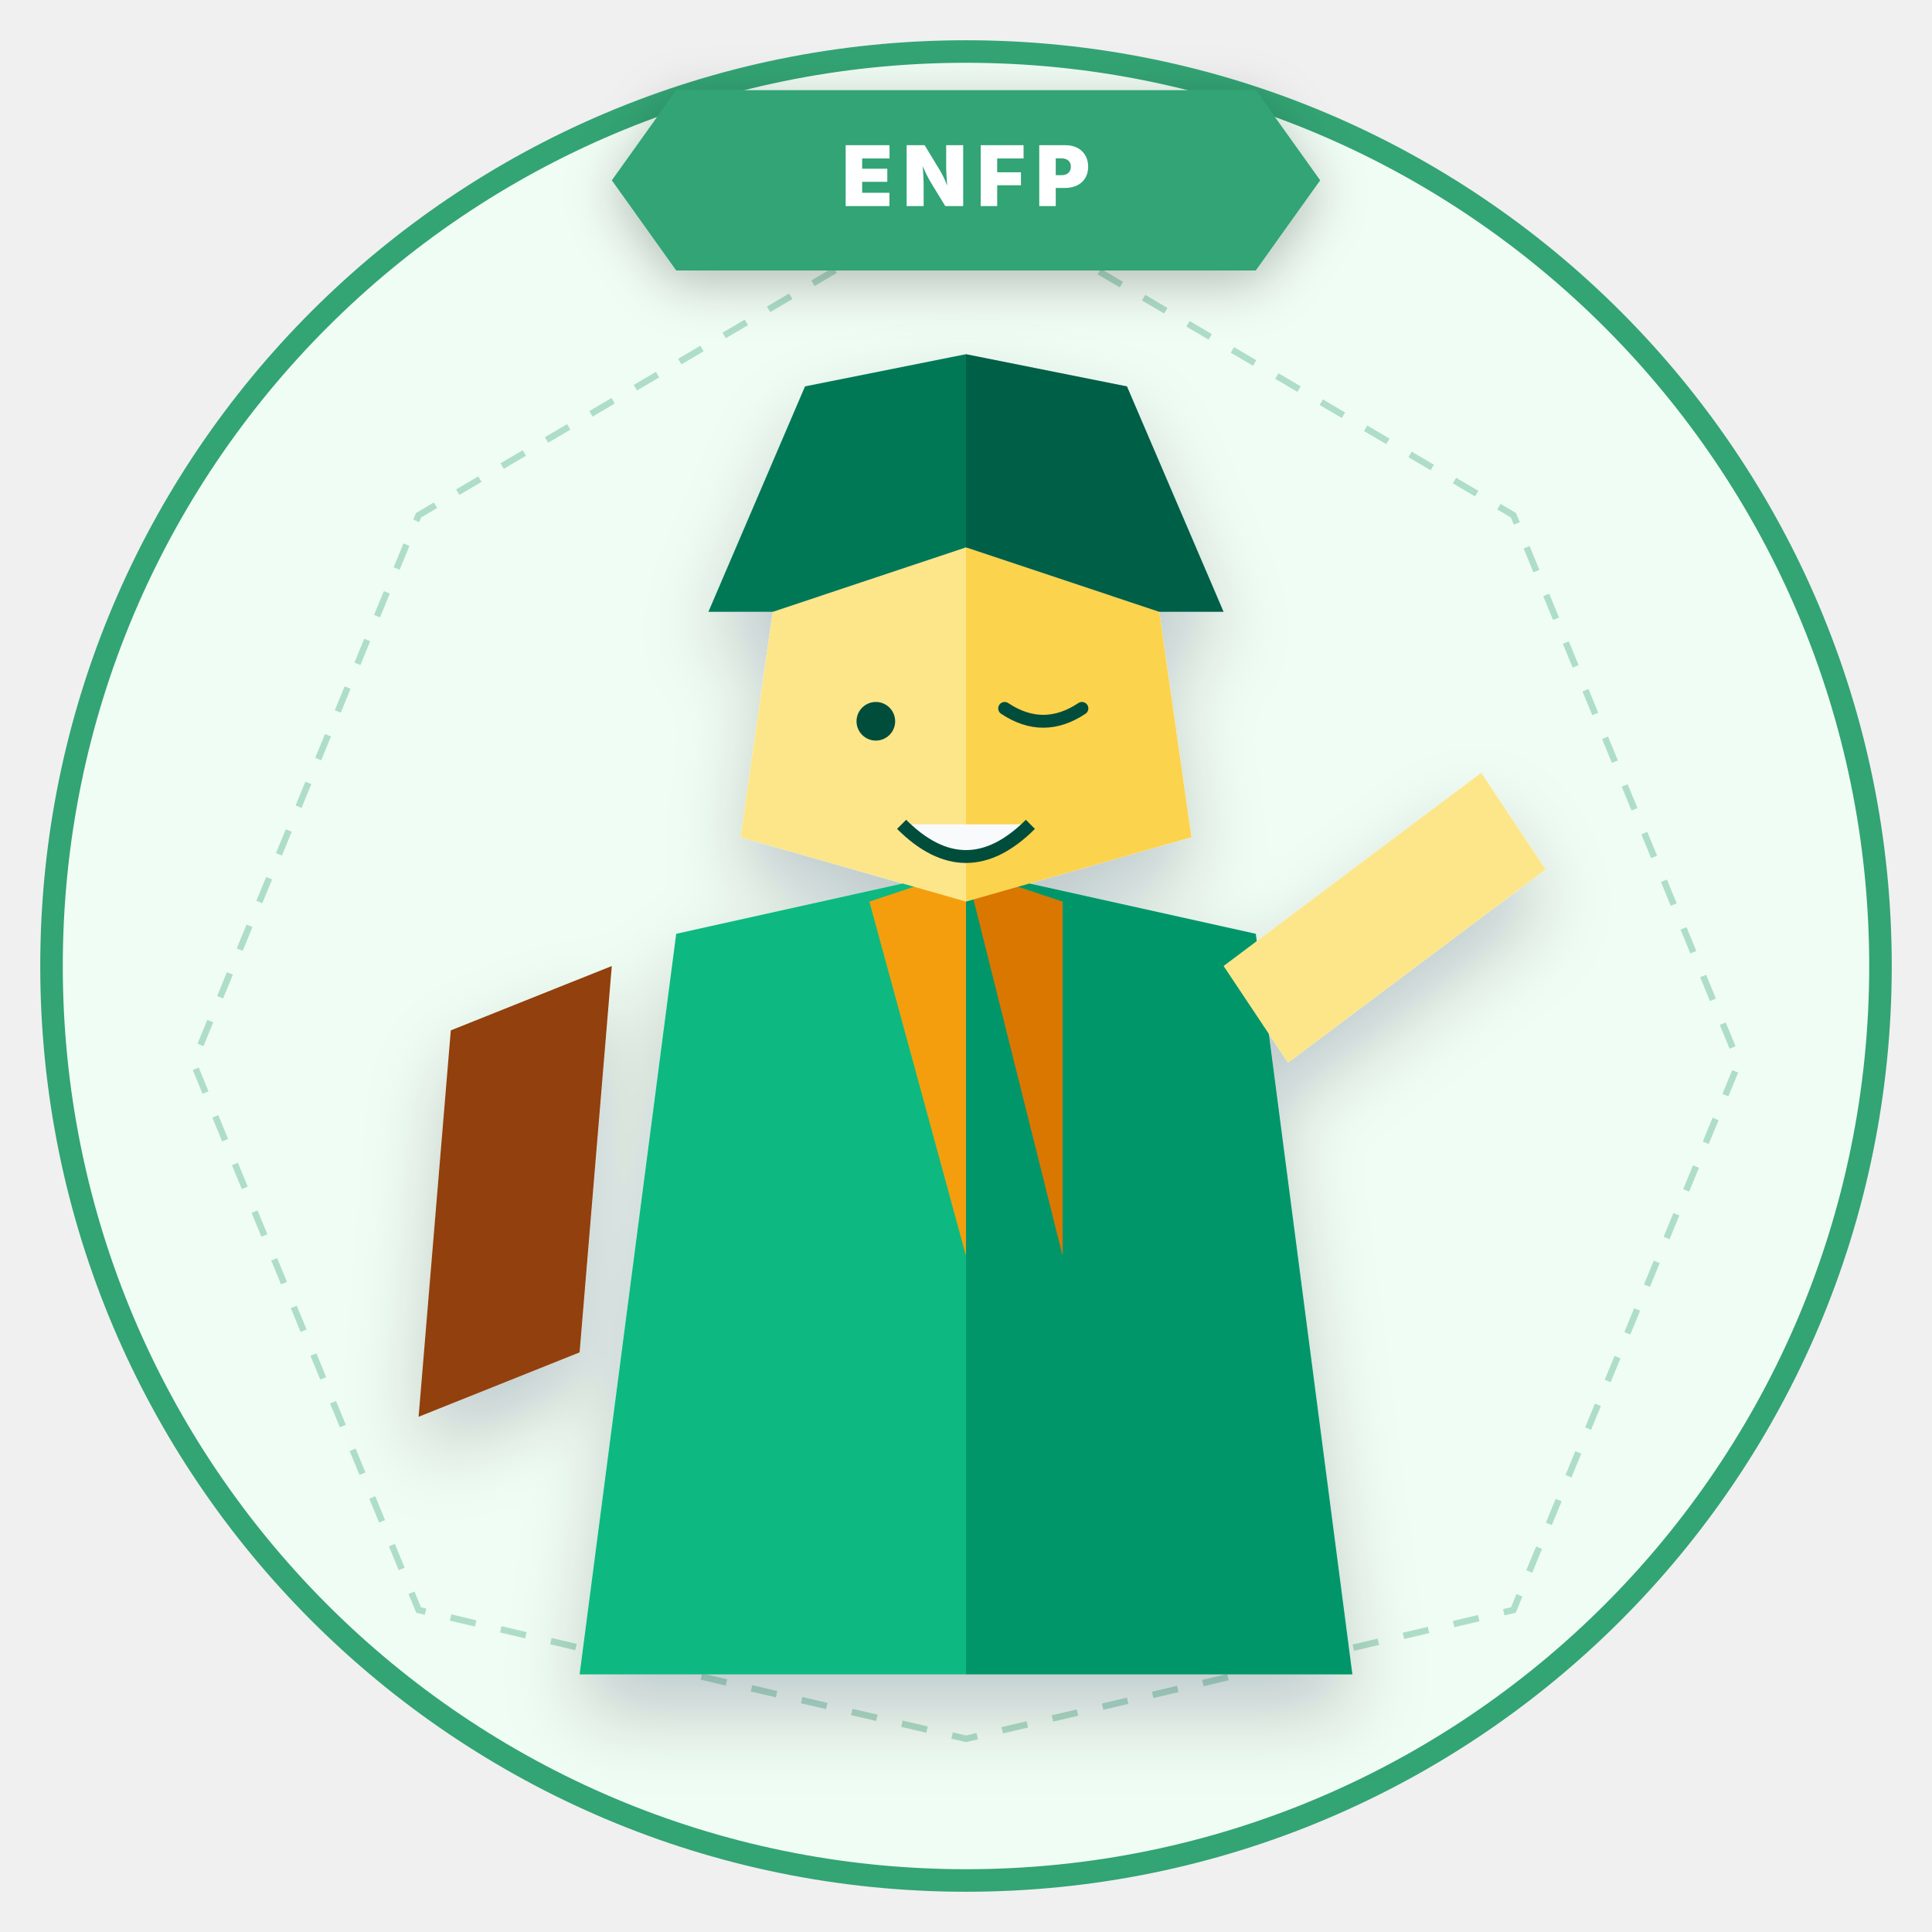
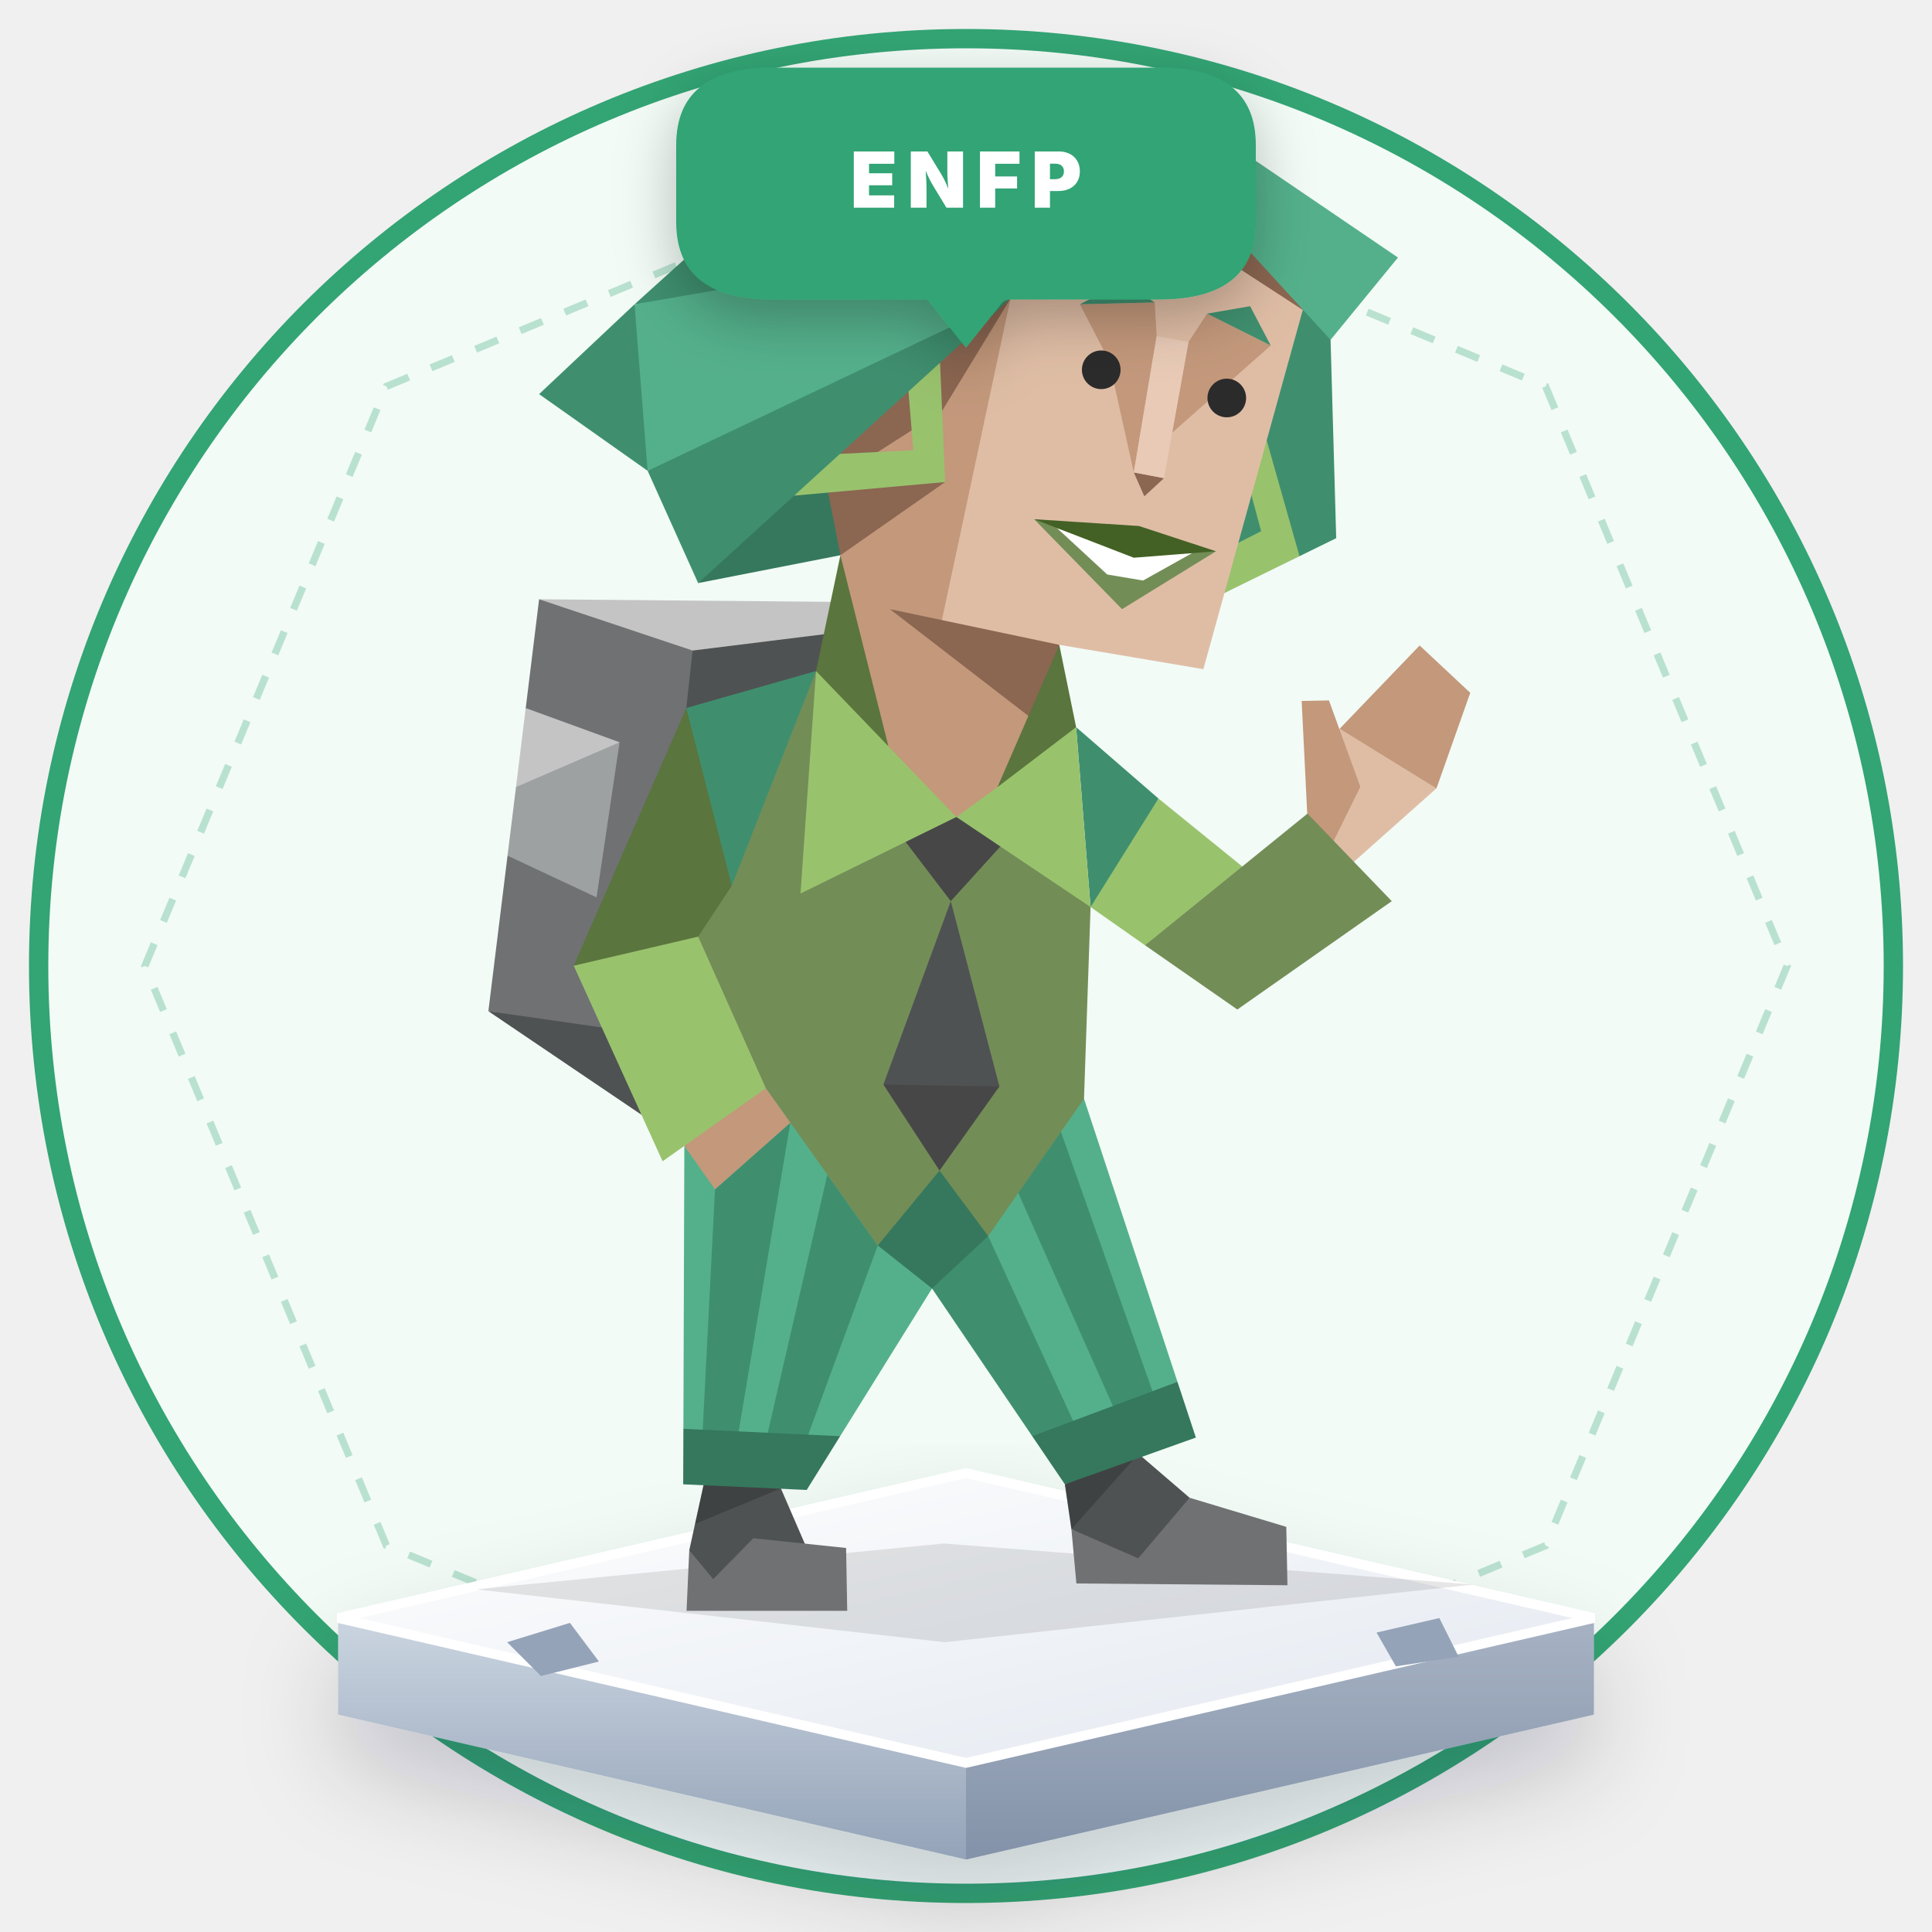
- <svg xmlns="http://www.w3.org/2000/svg" viewBox="0 0 300 300" width="100%" height="100%">
+ <svg xmlns="http://www.w3.org/2000/svg" viewBox="0 0 400 400" width="100%" height="100%">
  <defs>
-     <filter id="facetShadow_enfp" x="-20%" y="-20%" width="140%" height="140%">
-       <feDropShadow dx="0" dy="6" stdDeviation="6" flood-color="#0f172a" flood-opacity="0.2" />
+     <style>
+       .cls-1,.cls-10,.cls-11,.cls-12,.cls-13,.cls-14,.cls-15,.cls-16,.cls-17,.cls-18,.cls-19,.cls-2,.cls-20,.cls-21,.cls-3,.cls-4,.cls-5,.cls-6,.cls-7,.cls-8,.cls-9{fill-rule:evenodd;}.cls-1{opacity:0.1;}.cls-2{fill:#4f5253;}.cls-3{opacity:0.2;}.cls-4{fill:#6f7173;}.cls-5{fill:#54b08b;}.cls-6{fill:#3f8f6f;}.cls-7{fill:#35785d;}.cls-8{fill:#dfbda5;}.cls-9{fill:#c3987b;}.cls-10{fill:#c4c4c4;}.cls-11{fill:#9da1a2;}.cls-12{fill:#738d57;}.cls-13{fill:#474747;}.cls-14{fill:#5a753d;}.cls-15{fill:#99c26d;}.cls-16{fill:#8b6651;}.cls-17{fill:#e8cab6;}.cls-18{fill:#fff;}.cls-19{fill:#446125;}.cls-20{fill:#72c9a6;}.cls-21{fill:#2b2b2b;}
+     </style>
+     <linearGradient id="pedestalTop_enfp" x1="0" y1="0" x2="1" y2="1">
+       <stop offset="0%" stop-color="#ffffff" />
+       <stop offset="100%" stop-color="#e2e8f0" />
+     </linearGradient>
+     <linearGradient id="pedestalSide_enfp" x1="0" y1="0" x2="0" y2="1">
+       <stop offset="0%" stop-color="#cbd5e1" />
+       <stop offset="100%" stop-color="#94a3b8" />
+     </linearGradient>
+     <filter id="shadow_enfp" x="-20%" y="-20%" width="140%" height="140%">
+       <feDropShadow dx="0" dy="10" stdDeviation="10" flood-color="#0f172a" flood-opacity="0.18" />
    </filter>
  </defs>
-   <circle cx="150" cy="150" r="142" fill="#f0fdf4" stroke="#33a474" stroke-width="3.5" />
-   <polygon points="150,30 235,80 270,165 235,250 150,270 65,250 30,165 65,80" fill="none" stroke="#33a474" stroke-width="1" stroke-dasharray="4,4" opacity="0.35" />
-   <g filter="url(#facetShadow_enfp)">
-     <polygon points="105,145 150,135 150,260 90,260" fill="#10b981" />
-     <polygon points="150,135 195,145 210,260 150,260" fill="#059669" />
-     <polygon points="135,140 150,135 150,195" fill="#f59e0b" />
-     <polygon points="150,135 165,140 165,195" fill="#d97706" />
-     <polygon points="120,95 150,85 150,140 115,130" fill="#fde68a" />
-     <polygon points="150,85 180,95 185,130 150,140" fill="#fcd34d" />
-     <polygon points="110,95 125,60 150,55 150,85 120,95" fill="#047857" />
-     <polygon points="150,55 175,60 190,95 180,95 150,85" fill="#065f46" />
-     <circle cx="136" cy="112" r="3" fill="#064e3b" />
-     <path d="M156 110 Q162 114 168 110" fill="none" stroke="#064e3b" stroke-width="2" stroke-linecap="round" />
-     <path d="M140 128 Q150 138 160 128" fill="#f8fafc" stroke="#064e3b" stroke-width="2" />
-     <polygon points="70,160 95,150 90,210 65,220" fill="#92400e" />
-     <polygon points="190,150 230,120 240,135 200,165" fill="#fde68a" />
+   <circle cx="200" cy="200" r="192" fill="#f2fbf6" stroke="#33a474" stroke-width="4" />
+   <polygon points="200,30 320,80 370,200 320,320 200,370 80,320 30,200 80,80" fill="none" stroke="#33a474" stroke-width="1.5" stroke-dasharray="5,5" opacity="0.3" />
+   <g filter="url(#shadow_enfp)">
+     <polygon points="70,335 200,365 330,335 330,355 200,385 70,355" fill="url(#pedestalSide_enfp)" />
+     <polygon points="200,365 330,335 330,355 200,385" fill="#64748b" opacity="0.35" />
+     <polygon points="200,305 330,335 200,365 70,335" fill="url(#pedestalTop_enfp)" stroke="#ffffff" stroke-width="2" />
+     <polygon points="105,340 118,336 124,344 112,347" fill="#94a3b8" />
+     <polygon points="285,338 298,335 302,343 289,345" fill="#94a3b8" />
+   </g>
+   <g transform="translate(40, 20) scale(0.8)">
+     <polygon class="cls-1" points="331.21 385.08 194.18 374.46 73.24 386.32 194.46 400 331.21 385.08" />
+     <polygon class="cls-2" points="158.97 376.09 132.91 386.3 128.38 376.22 132.05 359.43 140.1 356.41 152.09 360.2 158.97 376.09" />
+     <polygon class="cls-2" points="257.87 362.62 247.58 381.29 227.28 370.76 225.59 359.14 243.91 350.63 257.87 362.62" />
+     <polygon class="cls-3" points="244.65 351.26 227.28 370.76 225.59 359.14 231.58 352.69 244.65 351.26" />
+     <polygon class="cls-3" points="132.05 359.43 142.58 356.41 152.09 360.2 129.87 369.4 132.05 359.43" />
+     <polygon class="cls-4" points="244.57 378.29 227.28 370.76 228.57 384.8 283.19 385.26 282.89 370.15 257.87 362.62 244.57 378.29" />
+     <polygon class="cls-4" points="169.26 391.88 168.97 375.62 144.96 373.09 134.58 383.67 128.38 376.22 127.68 391.88 169.26 391.88" />
+     <polygon class="cls-5" points="230.54 259.36 254.73 332.62 237.18 348.6 217.14 346.68 208.16 319.5 191.21 308.46 167.43 346.68 152.09 356.41 126.86 344.78 127.11 271.56 140.34 235.5 230.54 259.36" />
+     <polygon class="cls-6" points="223.51 264.88 248.96 337.01 239.35 341.89 211.09 278.24 223.51 264.88" />
+     <polygon class="cls-6" points="205.74 294.9 229.03 345.55 217.14 346.68 191.21 308.46 193.15 277.95 205.74 294.9" />
+     <polygon class="cls-6" points="177.17 297.32 158.31 348.64 148.27 347.6 164.12 279.01 177.17 297.32" />
+     <polygon class="cls-6" points="154.54 265.55 140.58 348.98 131.85 345.25 135.04 282.8 154.54 265.55" />
+     <polygon class="cls-7" points="254.73 332.62 217.14 346.68 225.59 359.14 259.49 347.04 254.73 332.62" />
+     <polygon class="cls-7" points="167.43 346.68 126.86 344.78 126.81 359.14 158.77 360.6 167.43 346.68" />
+     <polygon class="cls-7" points="205.74 294.9 191.21 308.46 177.17 297.32 193.15 270.95 205.74 294.9" />
+     <polygon class="cls-8" points="288.33 186.02 296.71 163.59 309.93 168.22 321.76 179.02 298.18 199.99 288.33 186.02" />
+     <polygon class="cls-9" points="302.05 178.62 293.93 156.27 286.87 156.41 288.33 186.02 294.83 193.28 302.05 178.62" />
+     <polygon class="cls-9" points="296.71 163.59 317.4 142.05 330.5 154.3 321.76 179.02 296.71 163.59" />
+     <polygon class="cls-2" points="76.39 236.7 116.01 263.5 126.81 241.88 76.39 236.7" />
+     <polygon class="cls-10" points="89.52 130.09 175.07 130.85 161.19 148.66 128.52 149.96 89.52 130.09" />
+     <polygon class="cls-4" points="129.25 143.36 89.52 130.09 86.06 158.25 85.86 179.65 81.35 196.45 76.39 236.7 141.39 246.02 129.25 143.36" />
+     <polygon class="cls-2" points="163.19 139.15 129.25 143.36 127.61 158.23 121.99 243.75 181.96 230.64 163.19 139.15" />
+     <polygon class="cls-11" points="86.06 158.25 96 164.54 110.35 167.1 104.39 207.24 81.35 196.45 83.54 178.69 86.6 171.22 86.06 158.25" />
+     <polygon class="cls-10" points="110.35 167.1 83.54 178.69 86.06 158.25 110.35 167.1" />
+     <polygon class="cls-12" points="218.09 165.4 232.24 209.74 230.54 259.36 205.74 294.9 193.15 277.95 177.17 297.32 148.21 256.66 126.81 253.32 130.68 212.39 161.19 148.66 218.09 165.4" />
+     <polygon class="cls-2" points="196.06 208.22 178.62 255.68 193.15 266.82 208.65 256.16 196.06 208.22" />
+     <polygon class="cls-13" points="208.65 256.16 178.62 255.68 193.15 277.95 208.65 256.16" />
+     <polygon class="cls-13" points="211.34 191.37 196.06 208.22 181.58 189.23 197.51 186.43 211.34 191.37" />
+     <polygon class="cls-14" points="139.39 204.22 139.39 173.94 127.61 158.23 98.48 224.93 118.94 223.88 130.68 217.4 139.39 204.22" />
+     <polygon class="cls-6" points="228.5 163.19 249.81 181.66 245.23 194.5 232.24 209.74 228.5 163.19" />
+     <polygon class="cls-15" points="249.81 181.66 277.86 204.41 272.77 214.98 246.34 219.64 232.24 209.74 249.81 181.66" />
+     <polygon class="cls-12" points="246.34 219.64 288.38 185.56 310.19 208.22 270.22 236.26 246.34 219.64" />
+     <polygon class="cls-15" points="197.51 186.43 182.58 160.12 161.19 148.66 157.17 206.24 197.51 186.43" />
+     <polygon class="cls-15" points="228.5 163.19 203.59 168.47 197.51 186.43 232.24 209.74 228.5 163.19" />
+     <polygon class="cls-6" points="161.19 148.66 127.61 158.23 139.39 204.22 161.19 148.66" />
+     <polygon class="cls-14" points="224.14 141.88 208.16 154.73 208.16 178.69 228.5 163.19 224.14 141.88" />
+     <polygon class="cls-14" points="167.5 118.69 161.19 148.66 179.92 168.14 178.62 143.82 167.5 118.69" />
+     <polygon class="cls-7" points="130.68 125.9 167.5 118.69 169.49 108.08 163.12 96.36 148.41 105.7 130.68 125.9" />
+     <polygon class="cls-6" points="287.18 55.13 271.79 87.67 266.88 128.47 277.05 121.16 286.31 118.94 295.81 114.28 294.35 62.95 293.26 56.47 287.18 55.13" />
+     <polygon class="cls-15" points="277.17 86.67 286.31 118.94 266.88 128.47 269.63 115.91 276.38 112.47 273.88 103.18 277.17 86.67" />
+     <polygon class="cls-8" points="287.18 55.13 261.43 148.18 224.14 141.88 205.09 171.48 197.51 186.43 189.63 160.28 163.12 96.36 211.53 52.25 262.39 28.09 287.18 55.13" />
+     <polygon class="cls-16" points="252.62 32.73 287.4 55.37 275.13 36.38 262.39 24.09 253.99 26.48 252.62 32.73" />
+     <polygon class="cls-9" points="243.42 97.26 237 68.29 229.47 53.75 248.84 53.27 249.34 62 243.42 97.26" />
+     <polygon class="cls-9" points="257.58 63.51 262.39 56.17 278.86 64.41 253.35 87 257.58 63.51" />
+     <polygon class="cls-16" points="251.24 98.75 246.15 103.45 243.42 97.26 251.24 98.75" />
+     <polygon class="cls-9" points="211.53 52.25 193.76 135.48 208.89 148.18 216.15 160.28 208.16 178.69 197.51 186.43 179.92 168.14 167.5 118.69 169.49 108.08 163.12 96.36 211.53 52.25" />
+     <polygon class="cls-17" points="257.58 63.51 251.24 98.75 243.42 97.26 249.34 62 257.58 63.51" />
+     <polygon class="cls-16" points="211.53 52.25 193.82 81.33 176.27 92.55 194.6 99.75 167.5 118.69 163.12 96.36 180.77 77.13 211.53 52.25" />
+     <polygon class="cls-6" points="262.39 56.17 273.53 54.24 278.86 64.41 262.39 56.17" />
+     <polygon class="cls-6" points="248.84 53.27 240.6 47.94 229.47 53.75 248.84 53.27" />
+     <polygon class="cls-12" points="264.7 117.67 240.38 132.65 217.63 109.37 264.7 117.67" />
+     <polygon class="cls-18" points="258.64 118.08 243.42 118.61 223.53 111.65 236.55 123.68 245.82 125.24 258.64 118.08" />
+     <polygon class="cls-19" points="264.7 117.67 244.76 111.13 217.63 109.37 243.42 119.34 264.7 117.67" />
+     <polygon class="cls-15" points="193.29 68.87 194.6 99.75 155.53 103.27 165.17 92.57 186.37 91.52 184.96 74.54 193.29 68.87" />
+     <polygon class="cls-16" points="224.14 141.88 180.32 132.65 216.15 160.28 224.14 141.88" />
+     <polygon class="cls-6" points="211.53 52.25 155.53 71.59 117.61 96.85 130.68 125.9 211.53 52.25" />
+     <polygon class="cls-6" points="208.16 42.01 173.78 0 114.22 53.75 208.16 42.01" />
+     <polygon class="cls-6" points="114.22 53.75 89.52 77 117.61 96.85 119.94 71.59 114.22 53.75" />
+     <polygon class="cls-20" points="262.39 28.09 262.39 19.58 251.26 0.49 173.78 0 198.47 39.16 262.39 28.09" />
+     <polygon class="cls-5" points="262.39 28.09 294.35 62.95 311.79 41.65 251.26 0.49 262.39 28.09" />
+     <polygon class="cls-5" points="262.39 28.09 117.61 96.85 114.22 53.75 262.39 28.09" />
+     <polygon class="cls-9" points="148.21 256.66 154.54 265.55 135.04 282.8 127.11 271.56 131.85 258.63 148.21 256.66" />
+     <polygon class="cls-15" points="98.48 224.93 121.48 275.53 148.21 256.66 130.68 217.4 98.48 224.93" />
+     <path class="cls-21" d="M272.49,78a5,5,0,1,1-5-5A5,5,0,0,1,272.49,78Z" />
+     <path class="cls-21" d="M240,70.7a5,5,0,1,1-5-5A5,5,0,0,1,240,70.7Z" />
  </g>
  <g transform="translate(0, -2)">
-     <polygon points="105,16 195,16 205,30 195,44 105,44 95,30" fill="#33a474" filter="drop-shadow(0 2px 4px rgba(0,0,0,0.25))" />
-     <text x="150" y="34" font-family="'Plus Jakarta Sans', -apple-system, sans-serif" font-weight="900" font-size="13" fill="#ffffff" text-anchor="middle" letter-spacing="1.5">ENFP</text>
+     <path d="M140 32 Q140 16 160 16 L240 16 Q260 16 260 32 L260 48 Q260 64 240 64 L208 64 L200 74 L192 64 L160 64 Q140 64 140 48 Z" fill="#33a474" filter="drop-shadow(0 4px 6px rgba(0,0,0,0.25))" />
+     <text x="200" y="45" font-family="'Plus Jakarta Sans', -apple-system, sans-serif" font-weight="900" font-size="16" fill="#ffffff" text-anchor="middle" letter-spacing="2">ENFP</text>
  </g>
</svg>
